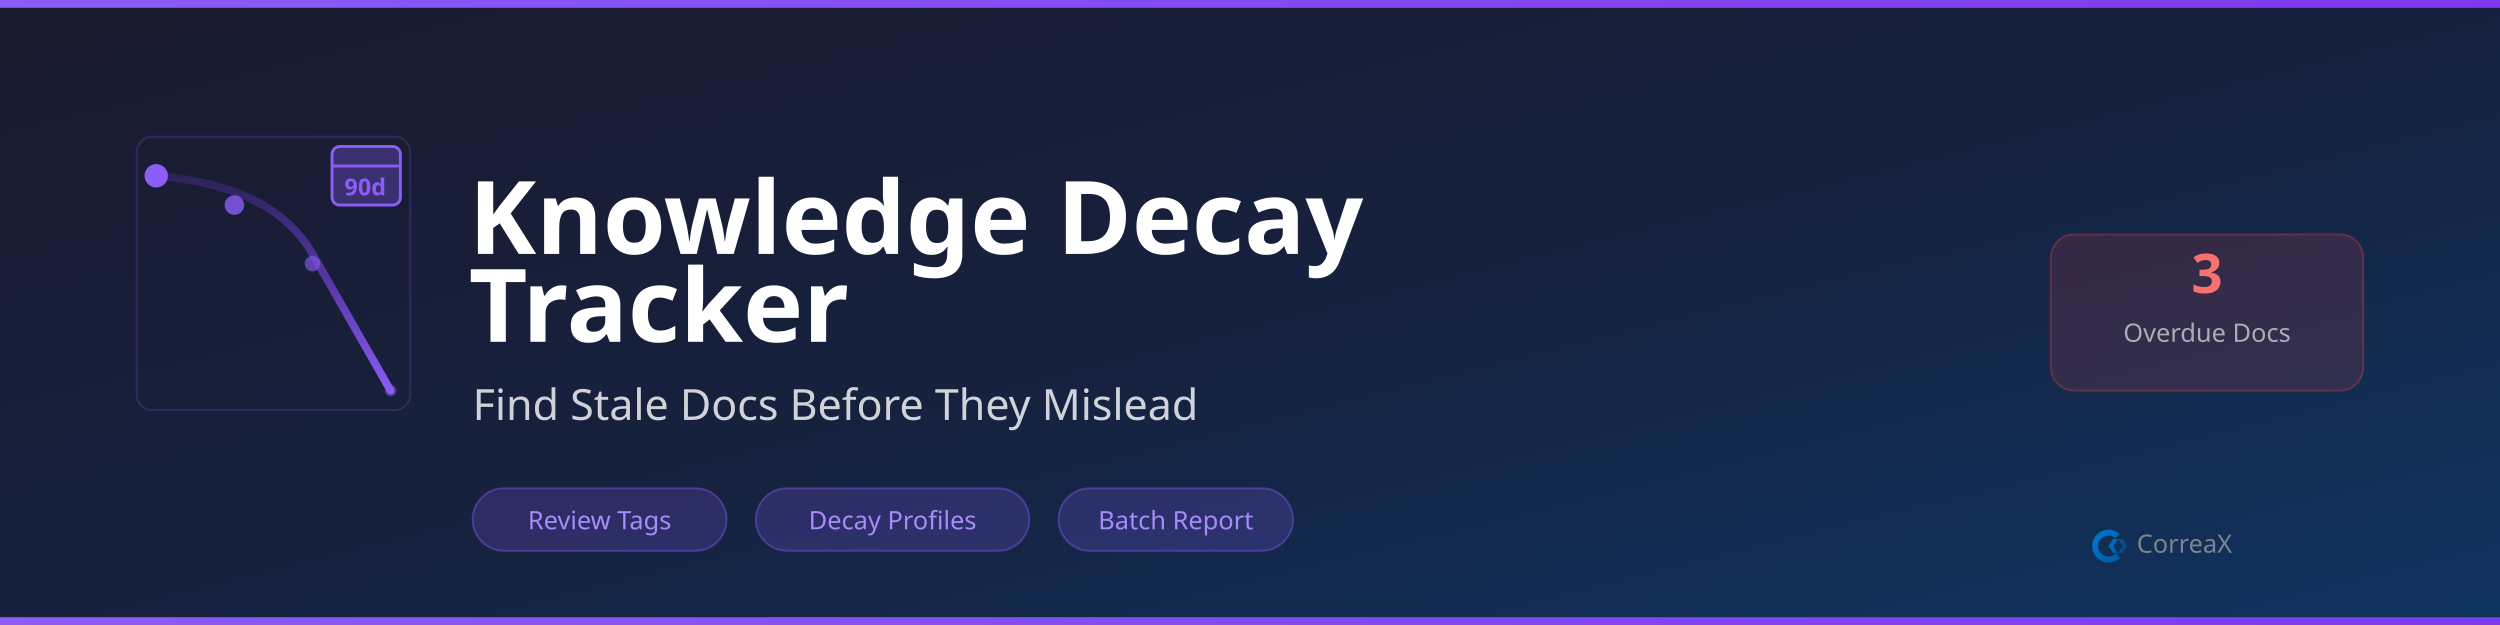
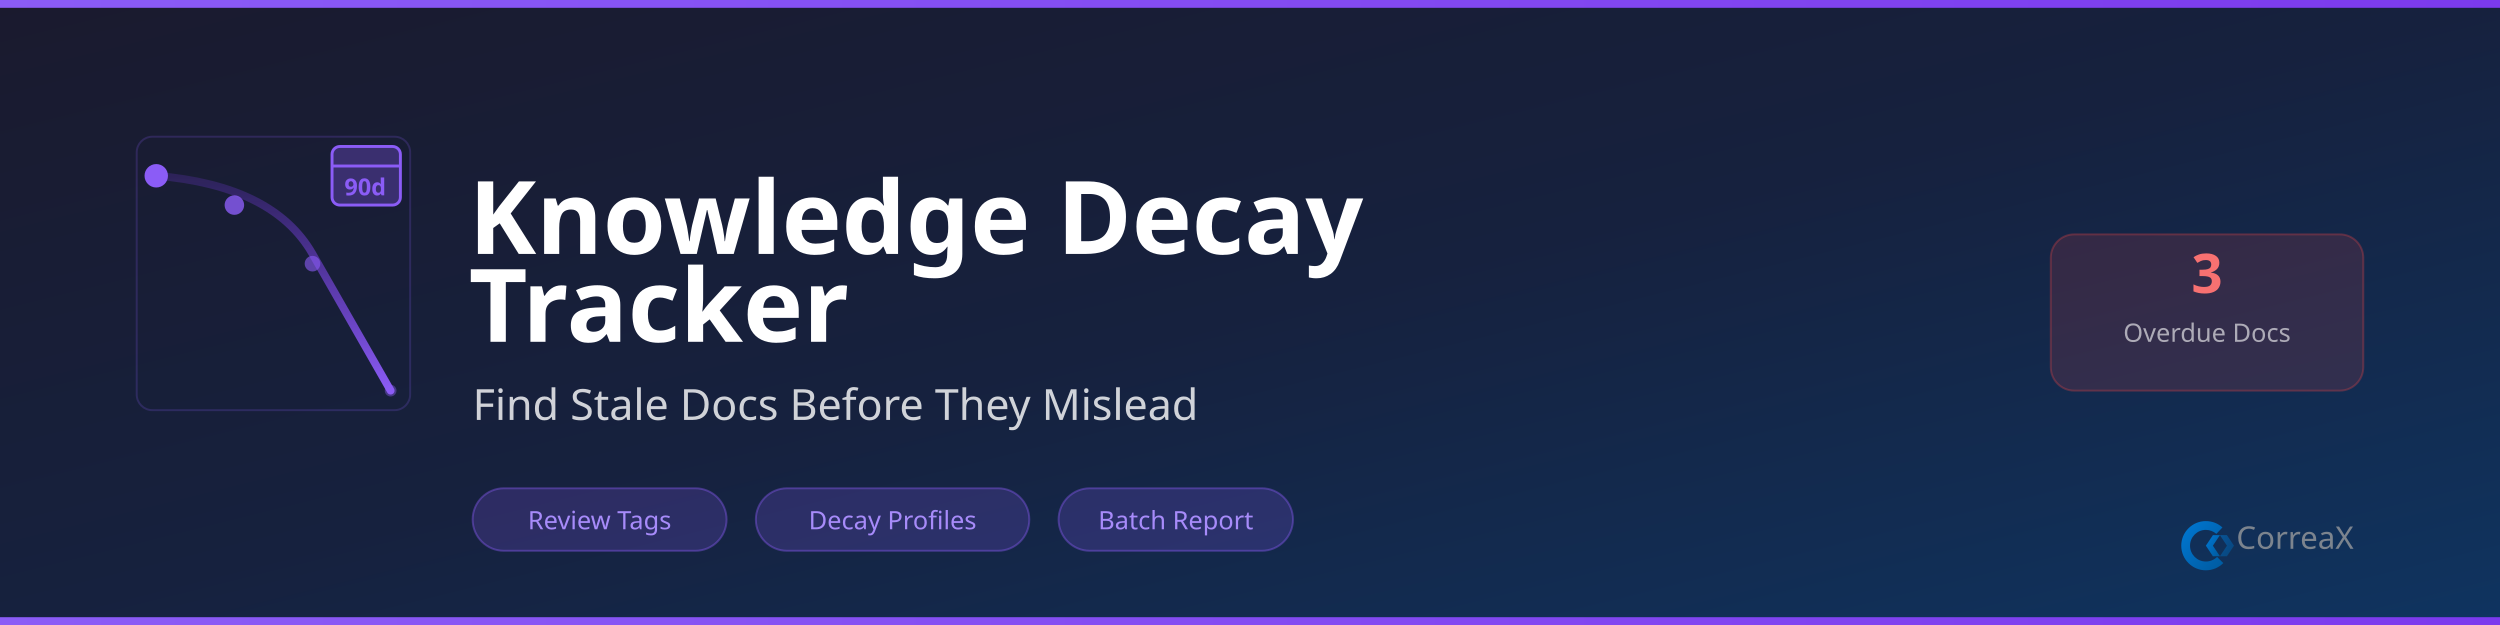
<svg xmlns="http://www.w3.org/2000/svg" viewBox="0 0 1280 320">
  <defs>
    <linearGradient id="bgGrad" x1="0%" y1="0%" x2="100%" y2="100%">
      <stop offset="0%" stop-color="#1a1a2e" />
      <stop offset="50%" stop-color="#16213e" />
      <stop offset="100%" stop-color="#0f3460" />
    </linearGradient>
    <linearGradient id="accentGrad" x1="0%" y1="0%" x2="100%" y2="0%">
      <stop offset="0%" stop-color="#8b5cf6" />
      <stop offset="100%" stop-color="#7c3aed" />
    </linearGradient>
    <linearGradient id="decayGrad" x1="0%" y1="100%" x2="0%" y2="0%">
      <stop offset="0%" stop-color="#8b5cf6" />
      <stop offset="100%" stop-color="#7c3aed" stop-opacity="0.2" />
    </linearGradient>
    <linearGradient id="cxGrad" x1="0%" y1="0%" x2="100%" y2="100%">
      <stop offset="0%" stop-color="#0078d4" />
      <stop offset="100%" stop-color="#005a9e" />
    </linearGradient>
  </defs>
  <rect width="1280" height="320" fill="url(#bgGrad)" />
  <rect x="0" y="0" width="1280" height="4" fill="url(#accentGrad)" />
  <rect x="0" y="316" width="1280" height="4" fill="url(#accentGrad)" />
  <g transform="translate(70, 70)">
    <rect x="0" y="0" width="140" height="140" fill="none" stroke="rgba(139,92,246,0.2)" stroke-width="1" rx="8" />
    <path d="M10 20 Q70 25 90 60 T130 130" fill="none" stroke="url(#decayGrad)" stroke-width="4" stroke-linecap="round" />
    <circle cx="10" cy="20" r="6" fill="#8b5cf6" />
    <circle cx="50" cy="35" r="5" fill="#8b5cf6" opacity="0.8" />
    <circle cx="90" cy="65" r="4" fill="#8b5cf6" opacity="0.6" />
    <circle cx="130" cy="130" r="3" fill="#8b5cf6" opacity="0.4" />
    <rect x="100" y="5" width="35" height="30" rx="4" fill="rgba(139,92,246,0.3)" stroke="#8b5cf6" stroke-width="1.5" />
    <line x1="100" y1="15" x2="135" y2="15" stroke="#8b5cf6" stroke-width="1.5" />
    <text x="117" y="30" text-anchor="middle" font-family="Segoe UI, system-ui, sans-serif" font-size="12" font-weight="600" fill="#8b5cf6">90d</text>
  </g>
  <text x="240" y="130" font-family="Segoe UI, system-ui, sans-serif" font-size="52" font-weight="700" fill="#ffffff">
    Knowledge Decay
  </text>
  <text x="240" y="175" font-family="Segoe UI, system-ui, sans-serif" font-size="52" font-weight="700" fill="#ffffff">
    Tracker
  </text>
  <text x="242" y="215" font-family="Segoe UI, system-ui, sans-serif" font-size="22" fill="rgba(255,255,255,0.8)">
    Find Stale Docs Before They Mislead
  </text>
  <g transform="translate(242, 250)">
    <rect x="0" y="0" width="130" height="32" rx="16" fill="rgba(139,92,246,0.2)" stroke="rgba(139,92,246,0.4)" stroke-width="1" />
    <text x="65" y="21" text-anchor="middle" font-family="Segoe UI, system-ui, sans-serif" font-size="13" fill="#a78bfa">Review Tags</text>
    <rect x="145" y="0" width="140" height="32" rx="16" fill="rgba(139,92,246,0.2)" stroke="rgba(139,92,246,0.4)" stroke-width="1" />
    <text x="215" y="21" text-anchor="middle" font-family="Segoe UI, system-ui, sans-serif" font-size="13" fill="#a78bfa">Decay Profiles</text>
    <rect x="300" y="0" width="120" height="32" rx="16" fill="rgba(139,92,246,0.2)" stroke="rgba(139,92,246,0.4)" stroke-width="1" />
    <text x="360" y="21" text-anchor="middle" font-family="Segoe UI, system-ui, sans-serif" font-size="13" fill="#a78bfa">Batch Report</text>
  </g>
  <g transform="translate(1050, 120)">
    <rect x="0" y="0" width="160" height="80" rx="12" fill="rgba(239,68,68,0.15)" stroke="rgba(239,68,68,0.3)" stroke-width="1" />
    <text x="80" y="30" text-anchor="middle" font-family="Segoe UI, system-ui, sans-serif" font-size="28" font-weight="700" fill="#f87171">3</text>
    <text x="80" y="55" text-anchor="middle" font-family="Segoe UI, system-ui, sans-serif" font-size="13" fill="rgba(255,255,255,0.6)">Overdue Docs</text>
  </g>
-   <g transform="translate(1070, 270)">
-     <g transform="scale(0.6)">
+   <g transform="translate(1115, 265)">
+     <g transform="scale(0.9)">
      <path d="M16 2C8.268 2 2 8.268 2 16s6.268 14 14 14c3.866 0 7.389-1.568 9.928-4.1l-3.535-3.536A9.002 9.002 0 0116 25c-4.97 0-9-4.03-9-9s4.03-9 9-9c2.29 0 4.38.857 5.971 2.268l3.464-3.639C22.993 3.352 19.66 2 16 2z" fill="url(#cxGrad)" />
      <path d="M20 10l-4 6 4 6h4l-4-6 4-6h-4z" fill="url(#cxGrad)" />
      <path d="M24 10l4 6-4 6h4l4-6-4-6h-4z" fill="url(#cxGrad)" opacity="0.5" />
    </g>
-     <text x="24" y="13" font-family="Segoe UI, system-ui, sans-serif" font-size="13" fill="rgba(160,160,160,0.75)">CorreaX</text>
+     <text x="30" y="16" font-family="Segoe UI, system-ui, sans-serif" font-size="16" fill="rgba(160,160,160,0.75)">CorreaX</text>
  </g>
</svg>
